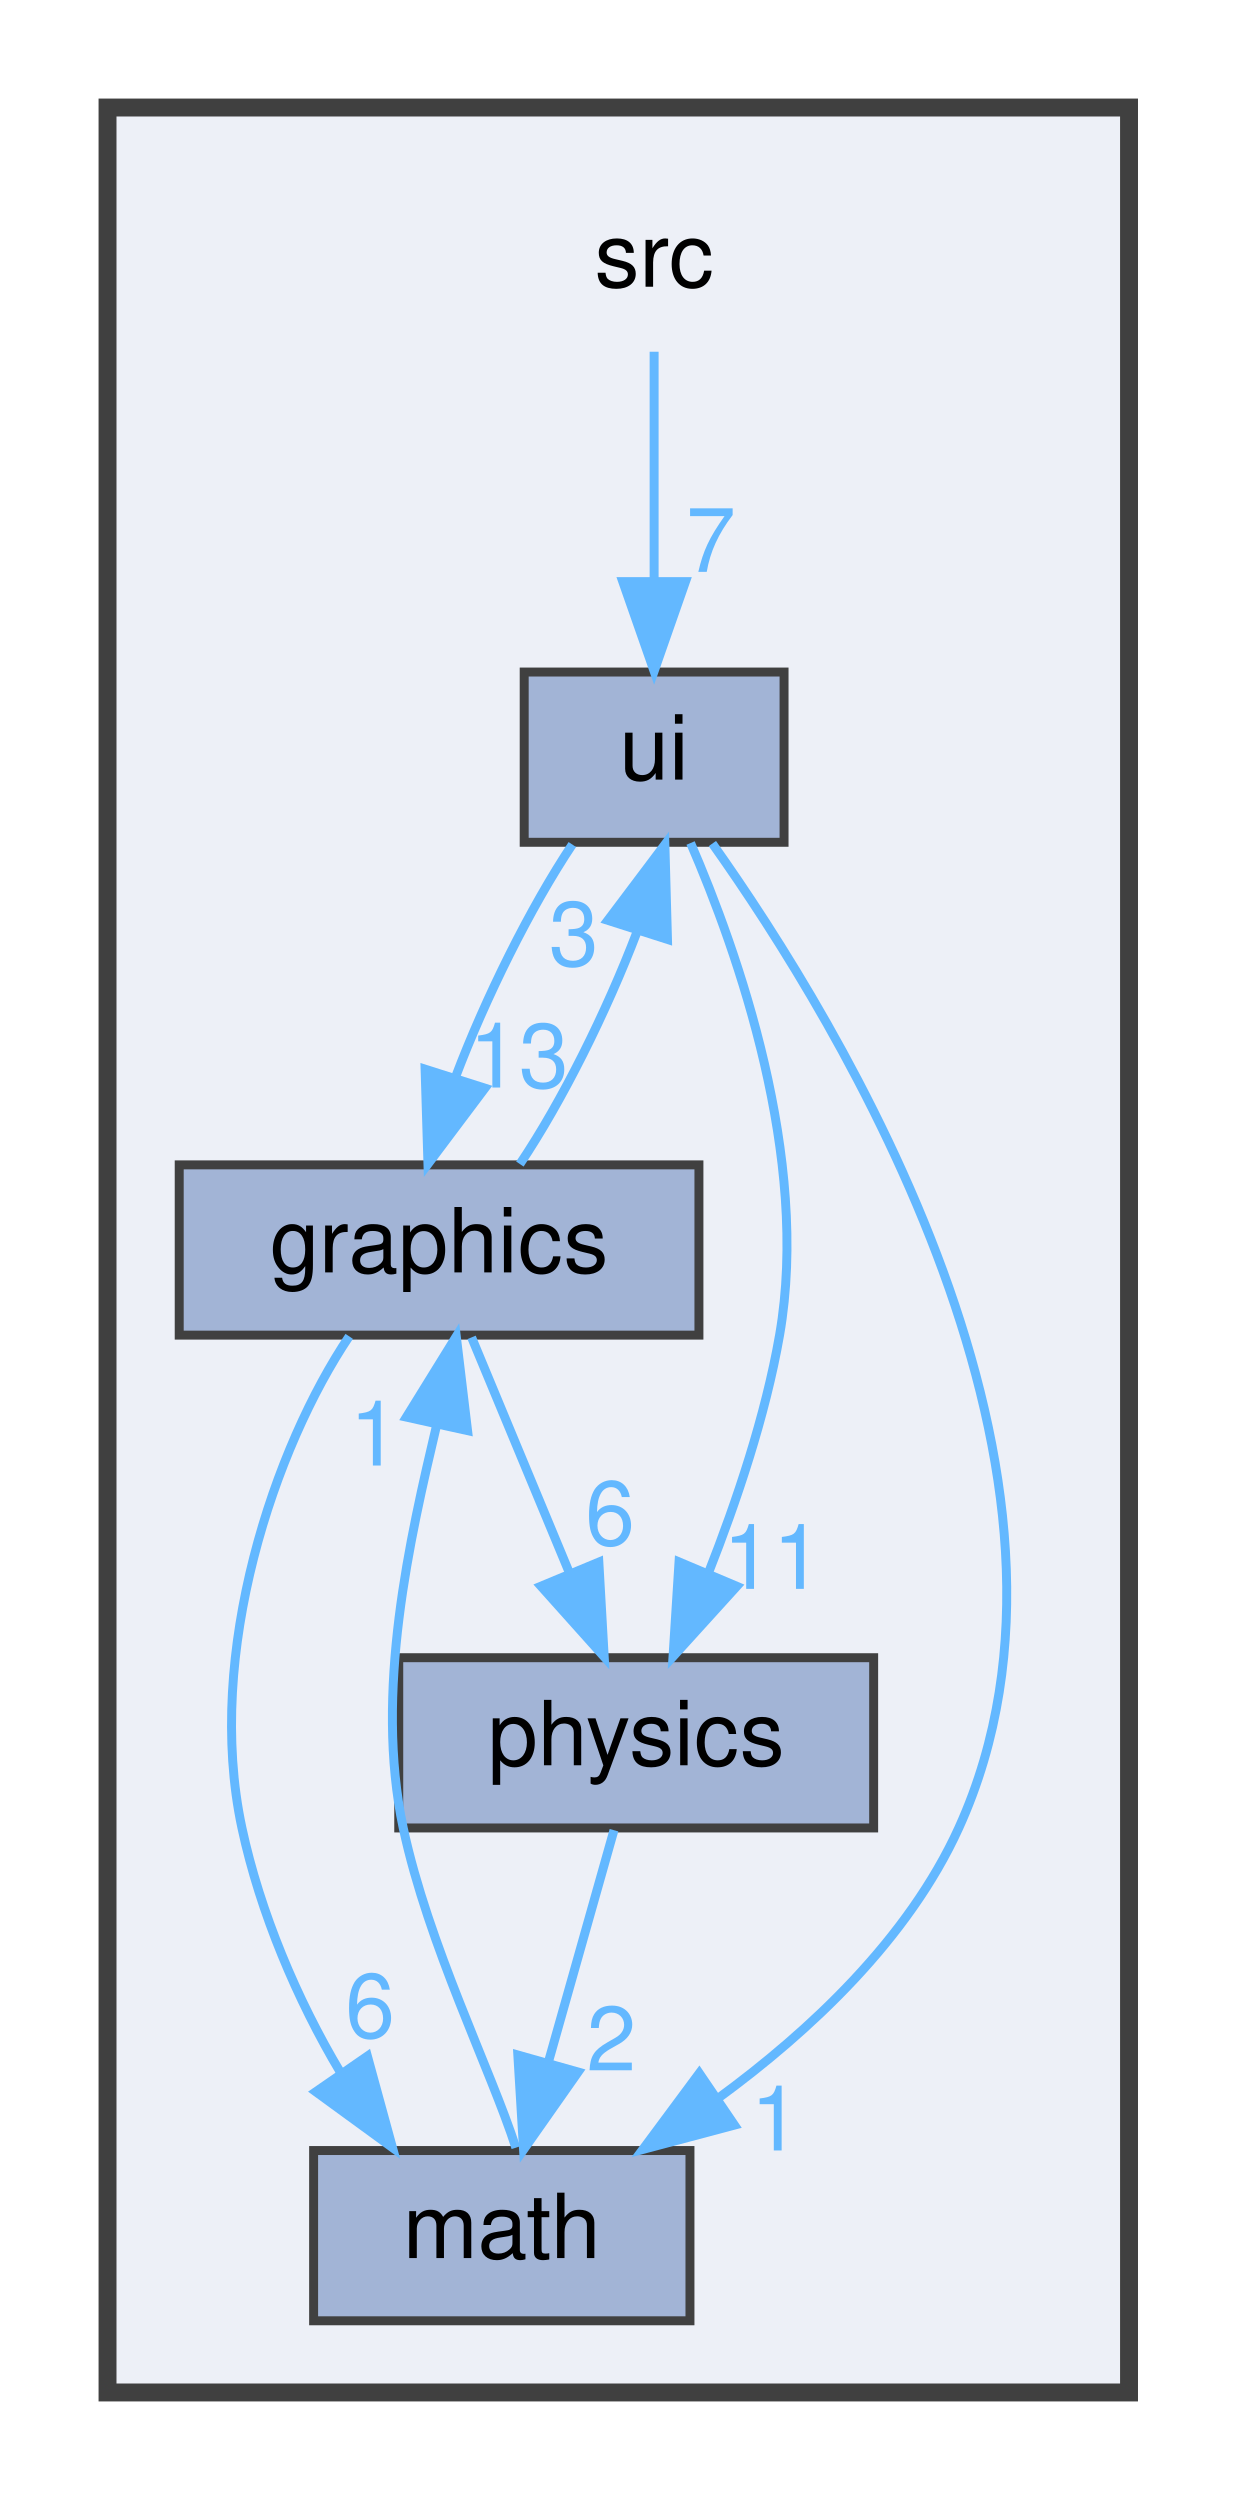
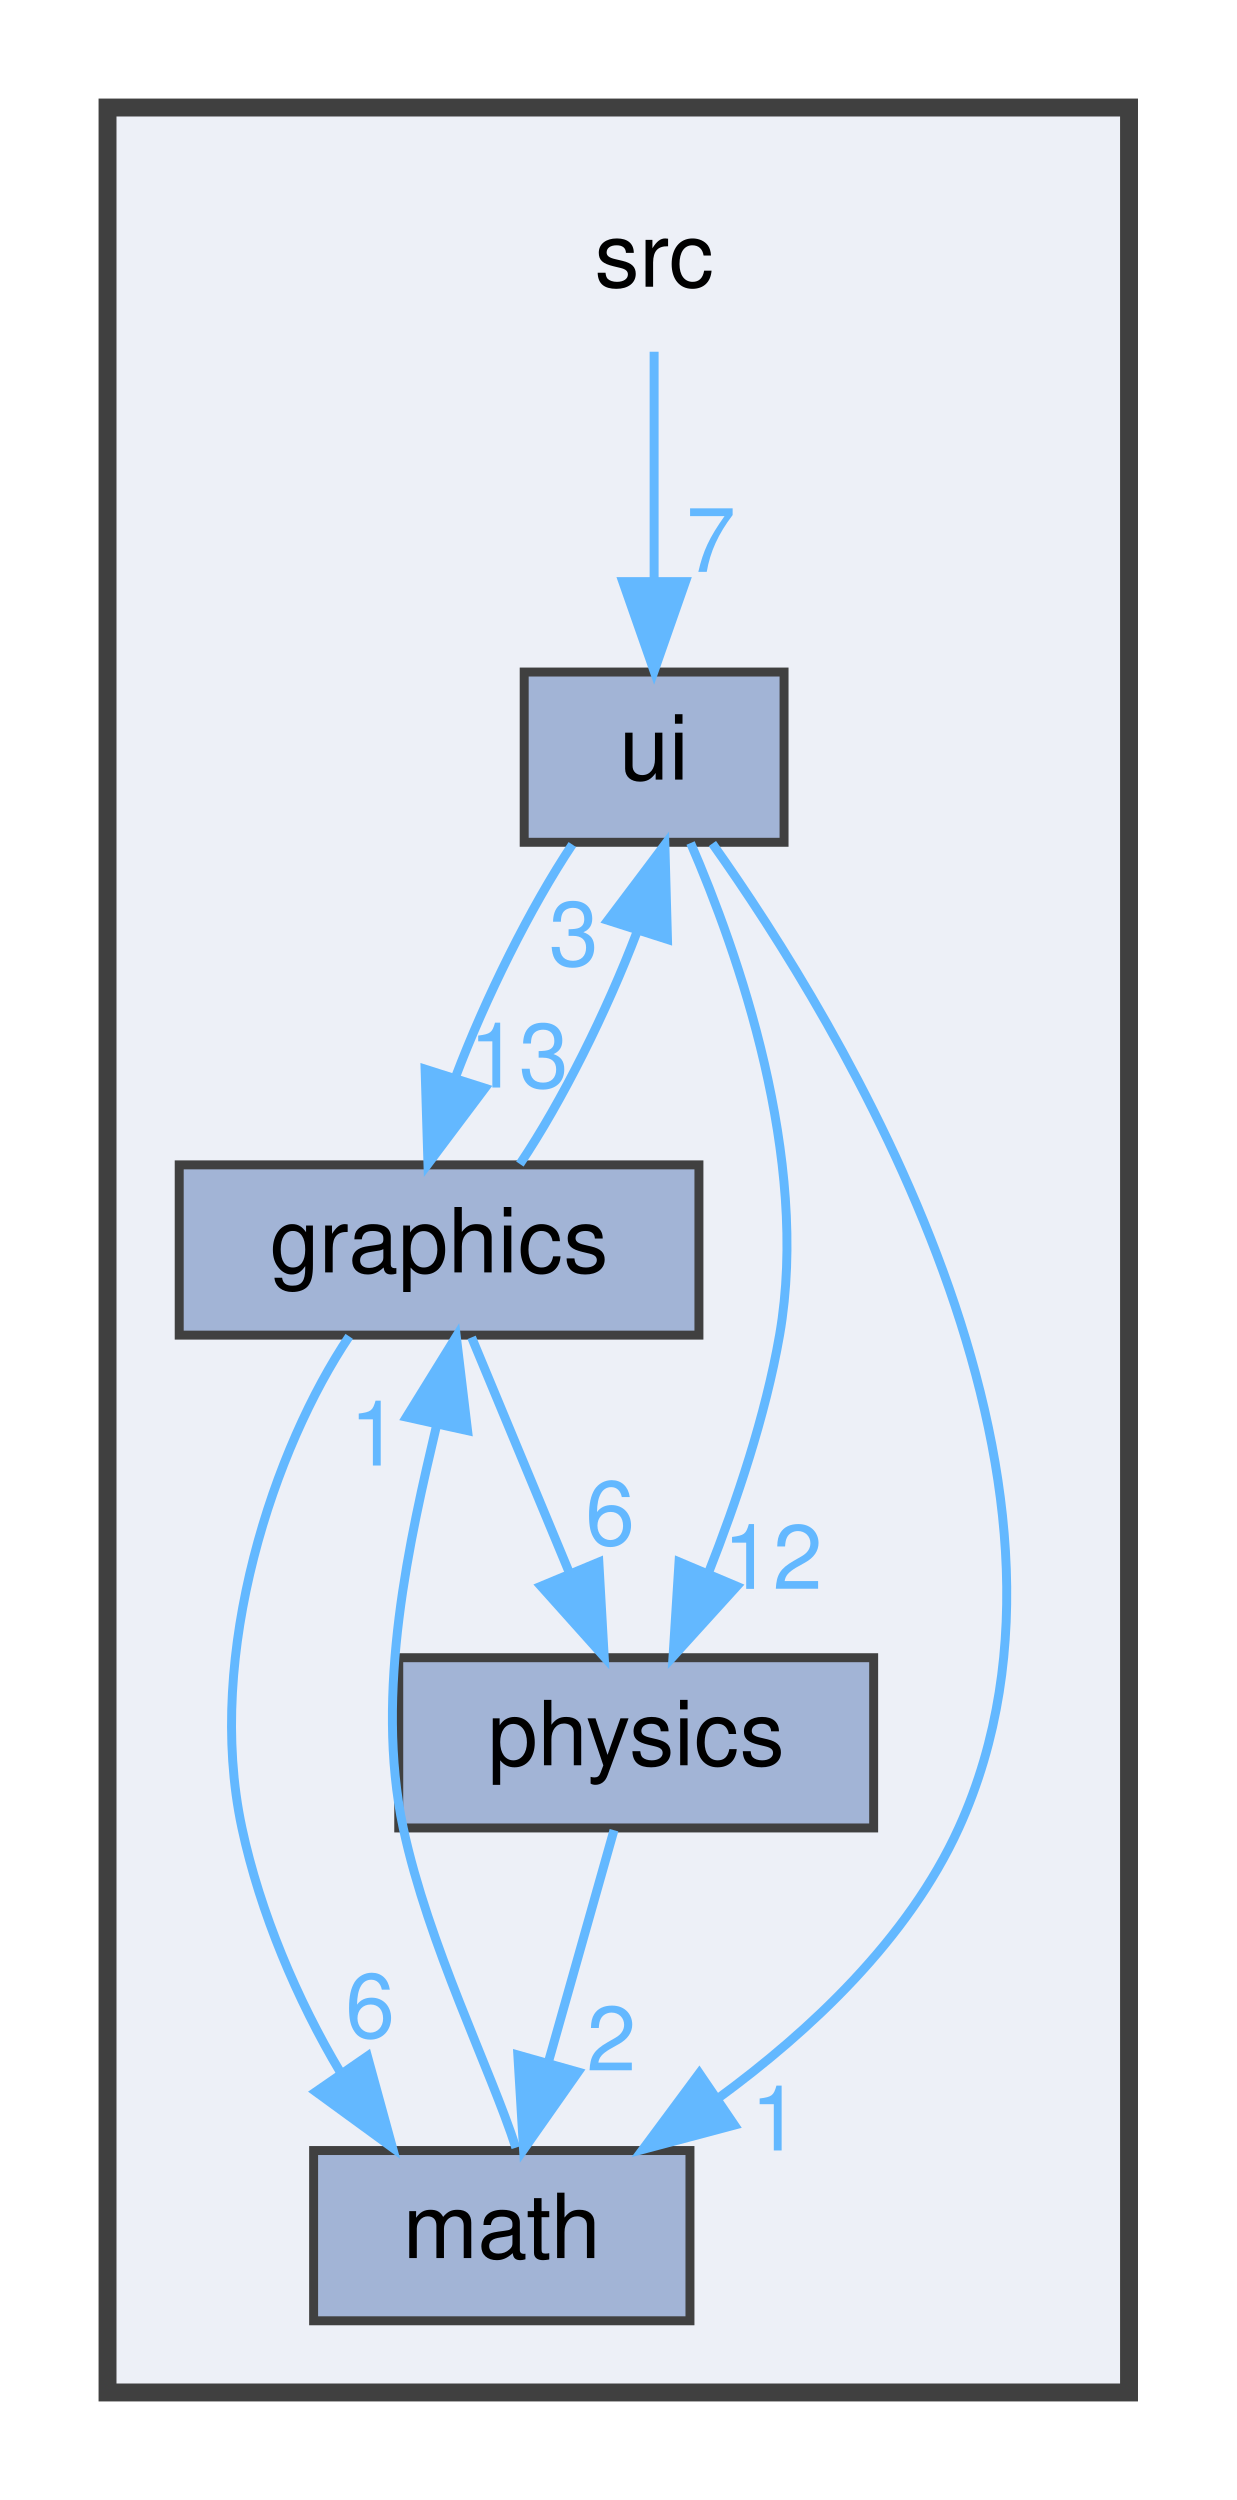
<svg xmlns="http://www.w3.org/2000/svg" xmlns:xlink="http://www.w3.org/1999/xlink" width="138pt" height="279pt" viewBox="0.00 0.00 138.00 279.00">
  <g id="graph0" class="graph" transform="scale(1 1) rotate(0) translate(4 275)">
    <g id="clust1" class="cluster">
      <g id="a_clust1">
        <a xlink:href="dir_68267d1309a1af8e8297ef4c3efbcdba.html" target="_top">
          <polygon fill="#edf0f7" stroke="#404040" stroke-width="2" points="8,-8 8,-263 122,-263 122,-8 8,-8" />
        </a>
      </g>
    </g>
    <g id="node1" class="node">
      <text text-anchor="middle" x="69" y="-243" font-family="Helvetica,sans-Serif" font-size="10.00">src</text>
    </g>
    <g id="node5" class="node">
      <g id="a_node5">
        <a xlink:href="dir_da5c6b39c0a2f54e57df6799511cd3ab.html" target="_top" xlink:title="ui">
          <polygon fill="#a2b4d6" stroke="#404040" points="83.5,-200 54.5,-200 54.5,-181 83.5,-181 83.5,-200" />
          <text text-anchor="middle" x="69" y="-188" font-family="Helvetica,sans-Serif" font-size="10.00">ui</text>
        </a>
      </g>
    </g>
    <g id="edge1" class="edge">
      <g id="a_edge1">
        <a xlink:href="dir_000009_000011.html" target="_top">
          <path fill="none" stroke="#63b8ff" d="M69,-235.75C69,-228.8 69,-218.85 69,-210.13" />
          <polygon fill="#63b8ff" stroke="#63b8ff" points="72.5,-210.09 69,-200.09 65.5,-210.09 72.5,-210.09" />
        </a>
      </g>
      <g id="a_edge1-headlabel">
        <a xlink:href="dir_000009_000011.html" target="_top" xlink:title="7">
          <text text-anchor="middle" x="75.34" y="-211.18" font-family="Helvetica,sans-Serif" font-size="10.00" fill="#63b8ff">7</text>
        </a>
      </g>
    </g>
    <g id="node2" class="node">
      <g id="a_node2">
        <a xlink:href="dir_560415a5d2bc4999842279f4fc1debef.html" target="_top" xlink:title="graphics">
          <polygon fill="#a2b4d6" stroke="#404040" points="74,-145 16,-145 16,-126 74,-126 74,-145" />
          <text text-anchor="middle" x="45" y="-133" font-family="Helvetica,sans-Serif" font-size="10.00">graphics</text>
        </a>
      </g>
    </g>
    <g id="node3" class="node">
      <g id="a_node3">
        <a xlink:href="dir_ae9a93452e2a84339148a16bcf2eb561.html" target="_top" xlink:title="math">
          <polygon fill="#a2b4d6" stroke="#404040" points="73,-35 31,-35 31,-16 73,-16 73,-35" />
          <text text-anchor="middle" x="52" y="-23" font-family="Helvetica,sans-Serif" font-size="10.00">math</text>
        </a>
      </g>
    </g>
    <g id="edge3" class="edge">
      <g id="a_edge3">
        <a xlink:href="dir_000003_000005.html" target="_top">
          <path fill="none" stroke="#63b8ff" d="M34.97,-125.86C26.73,-113.63 18.8,-90.59 23,-71 25.02,-61.59 29.18,-51.78 33.97,-43.76" />
          <polygon fill="#63b8ff" stroke="#63b8ff" points="37,-45.54 39.8,-35.32 31.24,-41.56 37,-45.54" />
        </a>
      </g>
      <g id="a_edge3-headlabel">
        <a xlink:href="dir_000003_000005.html" target="_top" xlink:title="6">
          <text text-anchor="middle" x="37.3" y="-47.61" font-family="Helvetica,sans-Serif" font-size="10.00" fill="#63b8ff">6</text>
        </a>
      </g>
    </g>
    <g id="node4" class="node">
      <g id="a_node4">
        <a xlink:href="dir_8250e12e5a19acb8ece30f1703b6dc16.html" target="_top" xlink:title="physics">
          <polygon fill="#a2b4d6" stroke="#404040" points="93.5,-90 40.5,-90 40.5,-71 93.5,-71 93.5,-90" />
          <text text-anchor="middle" x="67" y="-78" font-family="Helvetica,sans-Serif" font-size="10.00">physics</text>
        </a>
      </g>
    </g>
    <g id="edge2" class="edge">
      <g id="a_edge2">
        <a xlink:href="dir_000003_000006.html" target="_top">
          <path fill="none" stroke="#63b8ff" d="M48.63,-125.75C51.58,-118.65 55.83,-108.4 59.51,-99.56" />
          <polygon fill="#63b8ff" stroke="#63b8ff" points="62.83,-100.67 63.43,-90.09 56.37,-97.98 62.83,-100.67" />
        </a>
      </g>
      <g id="a_edge2-headlabel">
        <a xlink:href="dir_000003_000006.html" target="_top" xlink:title="6">
          <text text-anchor="middle" x="64.08" y="-102.58" font-family="Helvetica,sans-Serif" font-size="10.00" fill="#63b8ff">6</text>
        </a>
      </g>
    </g>
    <g id="edge4" class="edge">
      <g id="a_edge4">
        <a xlink:href="dir_000003_000011.html" target="_top">
          <path fill="none" stroke="#63b8ff" d="M54.02,-145.09C58.71,-152.06 63.72,-162.15 67.07,-170.95" />
          <polygon fill="#63b8ff" stroke="#63b8ff" points="63.83,-172.29 70.2,-180.75 70.49,-170.16 63.83,-172.29" />
        </a>
      </g>
      <g id="a_edge4-headlabel">
        <a xlink:href="dir_000003_000011.html" target="_top" xlink:title="3">
          <text text-anchor="middle" x="60.03" y="-167.23" font-family="Helvetica,sans-Serif" font-size="10.00" fill="#63b8ff">3</text>
        </a>
      </g>
    </g>
    <g id="edge5" class="edge">
      <g id="a_edge5">
        <a xlink:href="dir_000005_000003.html" target="_top">
          <path fill="none" stroke="#63b8ff" d="M53.57,-35.32C50.77,-44.03 43.81,-57.91 41,-71 37.75,-86.15 41.76,-103.37 44.75,-116.05" />
          <polygon fill="#63b8ff" stroke="#63b8ff" points="41.35,-116.85 46.92,-125.86 48.18,-115.34 41.35,-116.85" />
        </a>
      </g>
      <g id="a_edge5-headlabel">
        <a xlink:href="dir_000005_000003.html" target="_top" xlink:title="1">
          <text text-anchor="middle" x="37.8" y="-111.45" font-family="Helvetica,sans-Serif" font-size="10.00" fill="#63b8ff">1</text>
        </a>
      </g>
    </g>
    <g id="edge6" class="edge">
      <g id="a_edge6">
        <a xlink:href="dir_000006_000005.html" target="_top">
          <path fill="none" stroke="#63b8ff" d="M64.52,-70.75C62.54,-63.72 59.68,-53.62 57.19,-44.84" />
          <polygon fill="#63b8ff" stroke="#63b8ff" points="60.52,-43.76 54.43,-35.09 53.79,-45.66 60.52,-43.76" />
        </a>
      </g>
      <g id="a_edge6-headlabel">
        <a xlink:href="dir_000006_000005.html" target="_top" xlink:title="2">
          <text text-anchor="middle" x="64.23" y="-43.94" font-family="Helvetica,sans-Serif" font-size="10.00" fill="#63b8ff">2</text>
        </a>
      </g>
    </g>
    <g id="edge7" class="edge">
      <g id="a_edge7">
        <a xlink:href="dir_000011_000003.html" target="_top">
          <path fill="none" stroke="#63b8ff" d="M59.87,-180.75C55.18,-173.72 50.18,-163.62 46.85,-154.84" />
          <polygon fill="#63b8ff" stroke="#63b8ff" points="50.12,-153.56 43.76,-145.09 43.44,-155.68 50.12,-153.56" />
        </a>
      </g>
      <g id="a_edge7-headlabel">
        <a xlink:href="dir_000011_000003.html" target="_top" xlink:title="13">
          <text text-anchor="middle" x="53.91" y="-153.63" font-family="Helvetica,sans-Serif" font-size="10.00" fill="#63b8ff">13</text>
        </a>
      </g>
    </g>
    <g id="edge9" class="edge">
      <g id="a_edge9">
        <a xlink:href="dir_000011_000005.html" target="_top">
          <path fill="none" stroke="#63b8ff" d="M75.5,-180.86C89.69,-160.88 120.8,-110.16 103,-71 97.38,-58.63 86.43,-48.36 76.11,-40.81" />
          <polygon fill="#63b8ff" stroke="#63b8ff" points="77.97,-37.84 67.73,-35.12 74.04,-43.63 77.97,-37.84" />
        </a>
      </g>
      <g id="a_edge9-headlabel">
        <a xlink:href="dir_000011_000005.html" target="_top" xlink:title="1">
          <text text-anchor="middle" x="82.54" y="-35.01" font-family="Helvetica,sans-Serif" font-size="10.00" fill="#63b8ff">1</text>
        </a>
      </g>
    </g>
    <g id="edge8" class="edge">
      <g id="a_edge8">
        <a xlink:href="dir_000011_000006.html" target="_top">
          <path fill="none" stroke="#63b8ff" d="M73.07,-180.92C78.33,-168.76 86.45,-145.8 83,-126 81.43,-117 78.2,-107.42 75.06,-99.46" />
          <polygon fill="#63b8ff" stroke="#63b8ff" points="78.23,-97.97 71.11,-90.12 71.78,-100.69 78.23,-97.97" />
        </a>
      </g>
      <g id="a_edge8-headlabel">
-         <a xlink:href="dir_000011_000006.html" target="_top" xlink:title="11">
-           <text text-anchor="middle" x="82.24" y="-97.68" font-family="Helvetica,sans-Serif" font-size="10.00" fill="#63b8ff">11</text>
+         <a xlink:href="dir_000011_000006.html" target="_top" xlink:title="12">
+           <text text-anchor="middle" x="82.24" y="-97.68" font-family="Helvetica,sans-Serif" font-size="10.00" fill="#63b8ff">12</text>
        </a>
      </g>
    </g>
  </g>
</svg>
